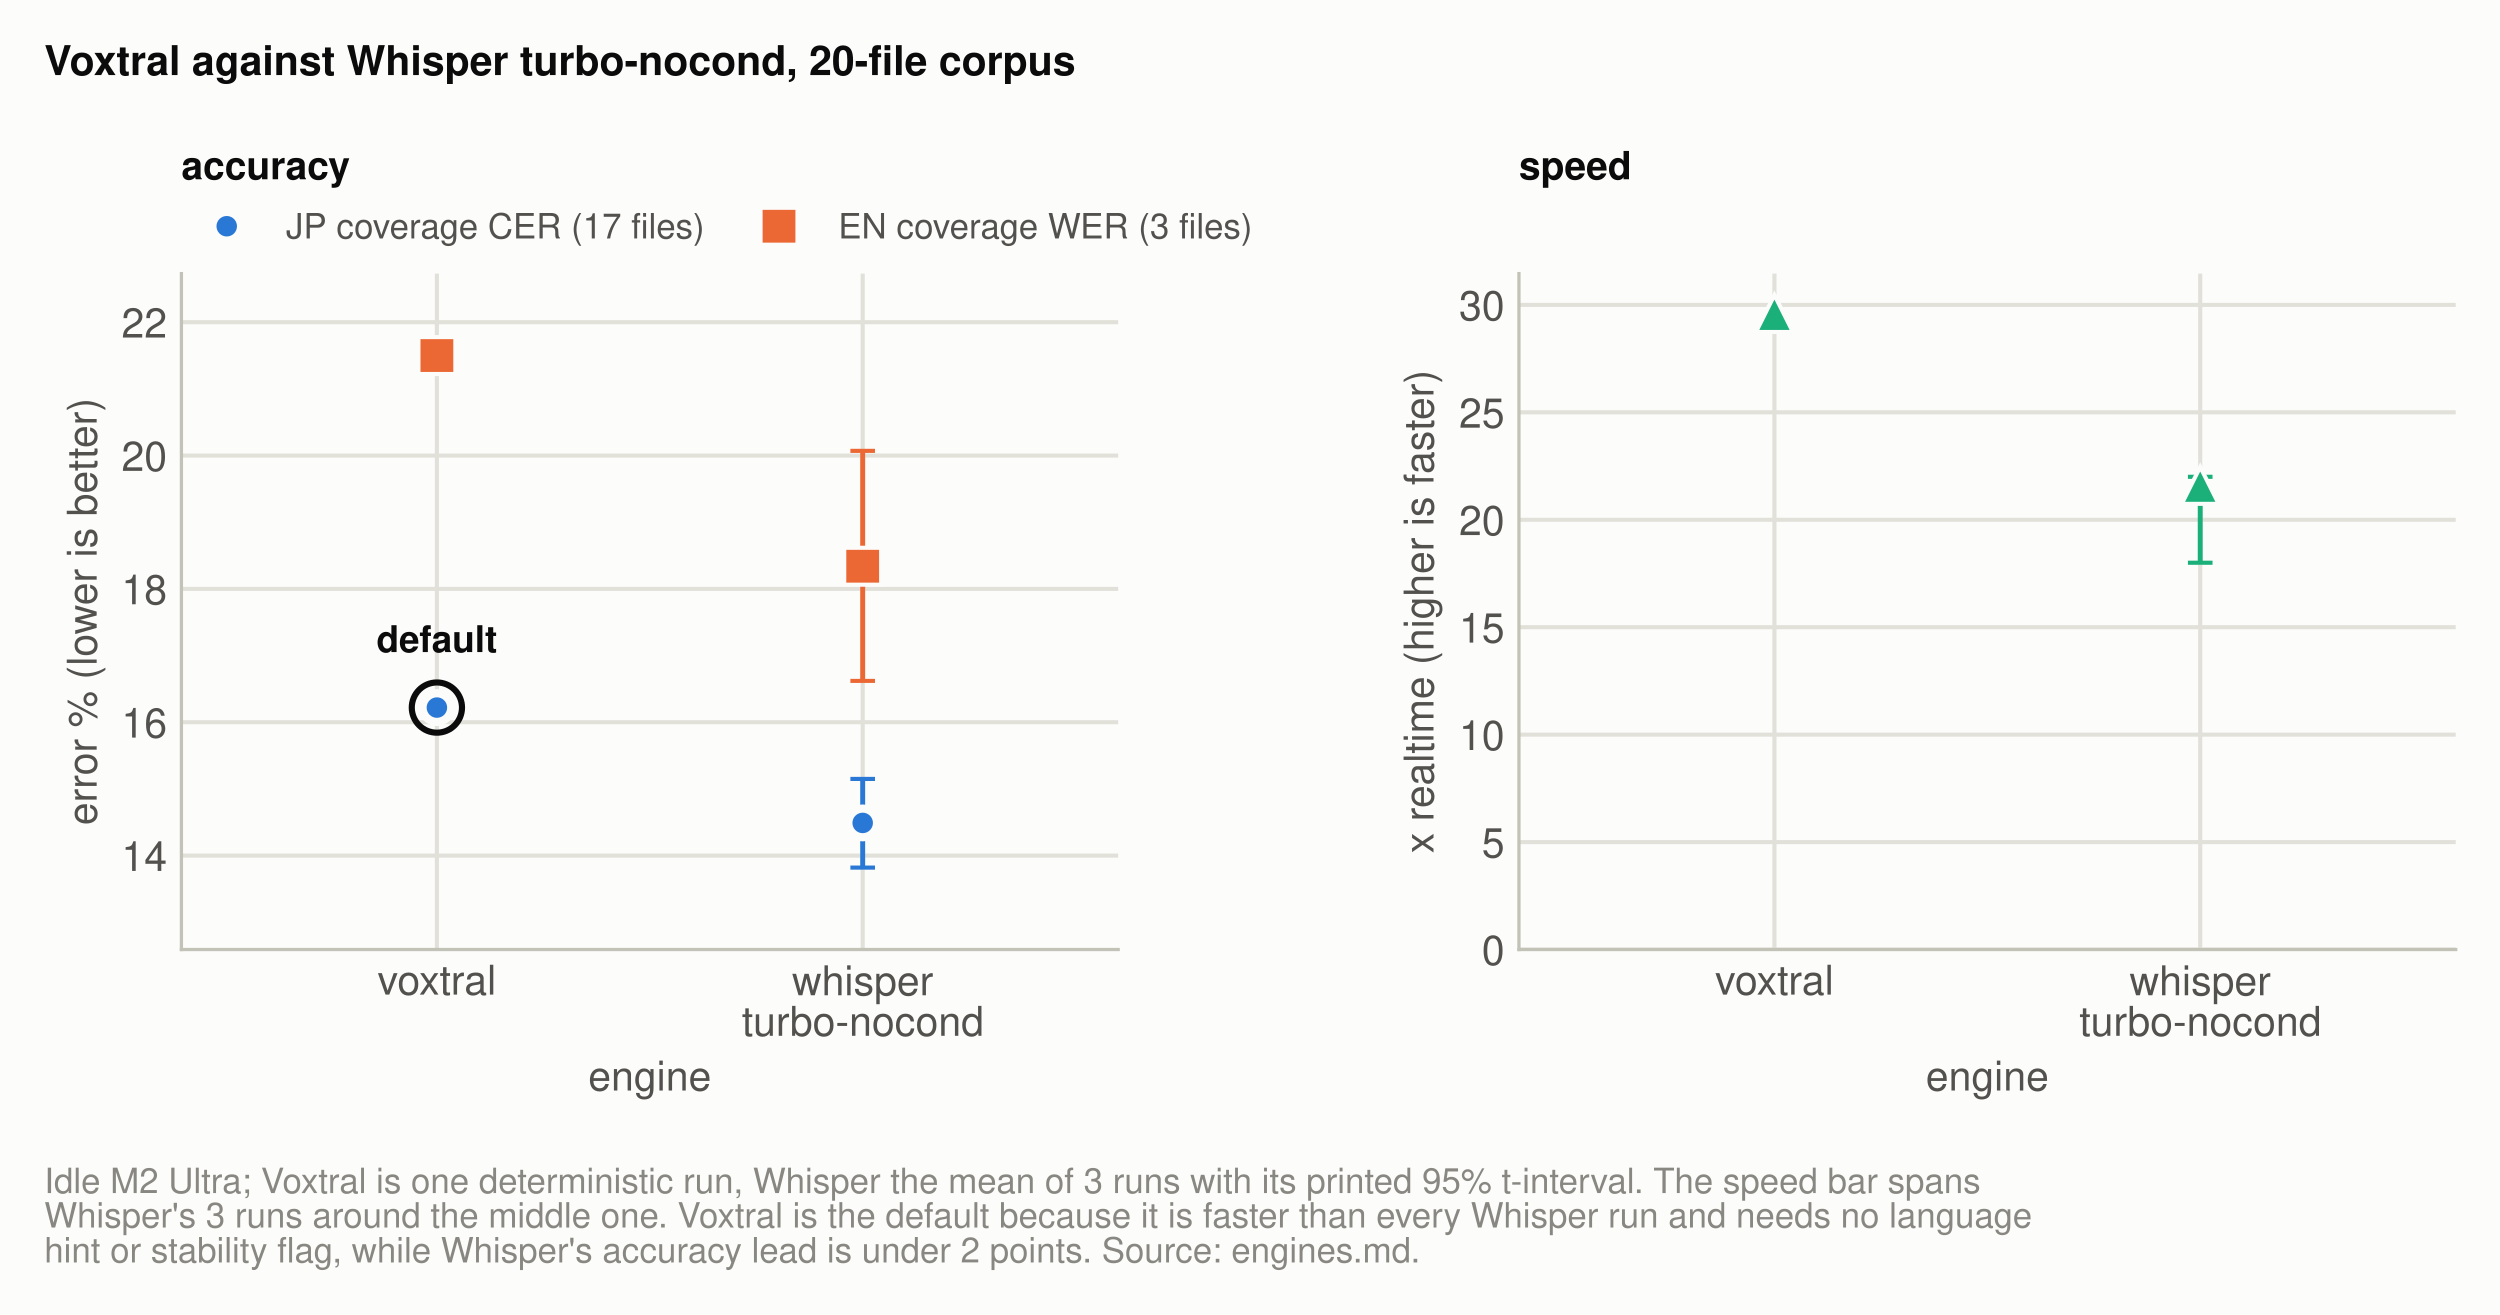
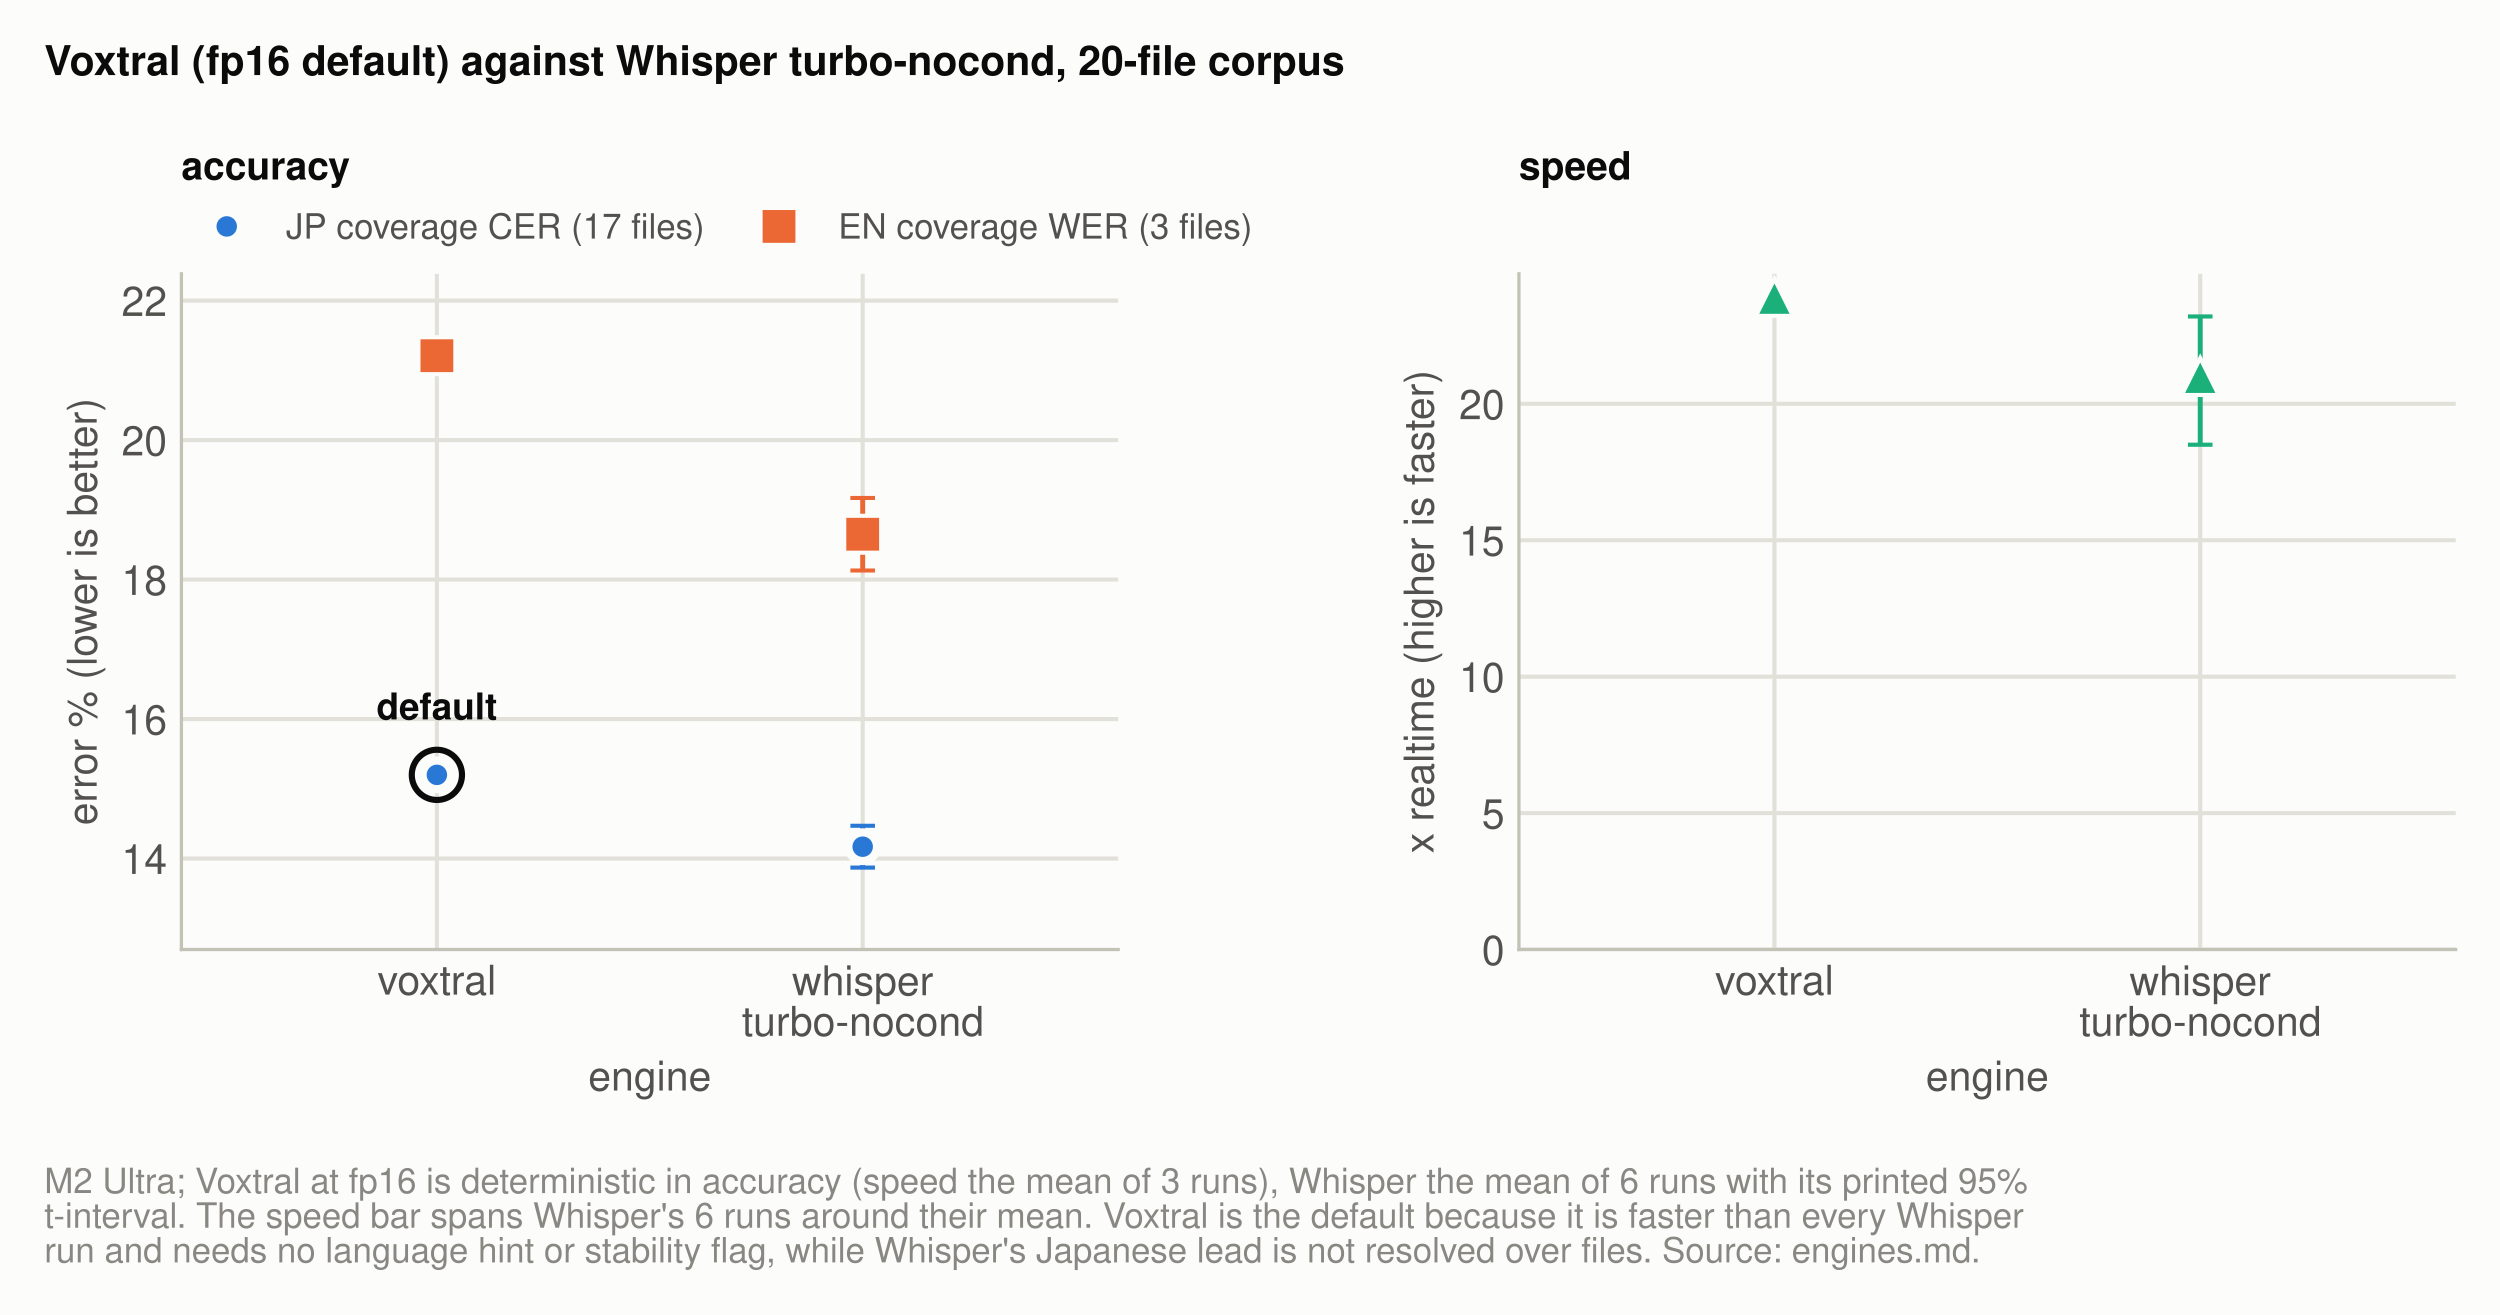
- <svg xmlns="http://www.w3.org/2000/svg" xmlns:xlink="http://www.w3.org/1999/xlink" width="609.552pt" height="320.617pt" viewBox="0 0 609.552 320.617" version="1.1">
+ <svg xmlns="http://www.w3.org/2000/svg" xmlns:xlink="http://www.w3.org/1999/xlink" width="609.552pt" height="320.61pt" viewBox="0 0 609.552 320.61" version="1.1">
  <defs>
    <style type="text/css">*{stroke-linejoin: round; stroke-linecap: butt}</style>
  </defs>
  <g id="figure_1">
    <g id="patch_1">
-       <path d="M 0 320.617  L 609.552 320.617  L 609.552 0  L 0 0  z " style="fill: #fcfcfb" />
+       <path d="M 0 320.61  L 609.552 320.61  L 609.552 0  L 0 0  z " style="fill: #fcfcfb" />
    </g>
    <g id="axes_1">
      <g id="patch_2">
-         <path d="M 44.232 231.513  L 272.632 231.513  L 272.632 66.713  L 44.232 66.713  z " style="fill: #fcfcfb" />
+         <path d="M 44.232 231.513  L 272.632 231.513  L 272.632 66.758  L 44.232 66.758  z " style="fill: #fcfcfb" />
      </g>
      <g id="matplotlib.axis_1">
        <g id="xtick_1">
          <g id="line2d_1">
-             <path d="M 106.523 231.513  L 106.523 66.713  " clip-path="url(#pe7085f32dd)" style="fill: none; stroke: #e1e0d9; stroke-linecap: round" />
+             <path d="M 106.523 231.513  L 106.523 66.758  " clip-path="url(#pa97ed57cf5)" style="fill: none; stroke: #e1e0d9; stroke-linecap: round" />
          </g>
          <g id="line2d_2" />
          <g id="text_1">
            <text style="font-size: 10px; font-family: 'Helvetica', 'Arial', 'DejaVu Sans'; text-anchor: middle; fill: #52514e" x="106.523" y="242.513" transform="rotate(-0 106.523 242.5131)">voxtral</text>
          </g>
        </g>
        <g id="xtick_2">
          <g id="line2d_3">
-             <path d="M 210.341 231.513  L 210.341 66.713  " clip-path="url(#pe7085f32dd)" style="fill: none; stroke: #e1e0d9; stroke-linecap: round" />
+             <path d="M 210.341 231.513  L 210.341 66.758  " clip-path="url(#pa97ed57cf5)" style="fill: none; stroke: #e1e0d9; stroke-linecap: round" />
          </g>
          <g id="line2d_4" />
          <g id="text_2">
            <text style="font-size: 10px; font-family: 'Helvetica', 'Arial', 'DejaVu Sans'; fill: #52514e" transform="translate(193.1133 242.662)">whisper</text>
            <text style="font-size: 10px; font-family: 'Helvetica', 'Arial', 'DejaVu Sans'; fill: #52514e" transform="translate(180.8789 252.5442)">turbo-nocond</text>
          </g>
        </g>
        <g id="text_3">
          <text style="font-size: 10px; font-family: 'Helvetica', 'Arial', 'DejaVu Sans'; text-anchor: middle; fill: #52514e" x="158.432" y="265.892" transform="rotate(-0 158.4322 265.8924)">engine</text>
        </g>
      </g>
      <g id="matplotlib.axis_2">
        <g id="ytick_1">
          <g id="line2d_5">
-             <path d="M 44.232 208.611  L 272.632 208.611  " clip-path="url(#pe7085f32dd)" style="fill: none; stroke: #e1e0d9; stroke-linecap: round" />
+             <path d="M 44.232 209.332  L 272.632 209.332  " clip-path="url(#pa97ed57cf5)" style="fill: none; stroke: #e1e0d9; stroke-linecap: round" />
          </g>
          <g id="line2d_6" />
          <g id="text_4">
-             <text style="font-size: 10px; font-family: 'Helvetica', 'Arial', 'DejaVu Sans'; text-anchor: end; fill: #52514e" x="40.732" y="212.361" transform="rotate(-0 40.732 212.3612)">14</text>
+             <text style="font-size: 10px; font-family: 'Helvetica', 'Arial', 'DejaVu Sans'; text-anchor: end; fill: #52514e" x="40.732" y="213.082" transform="rotate(-0 40.732 213.0822)">14</text>
          </g>
        </g>
        <g id="ytick_2">
          <g id="line2d_7">
-             <path d="M 44.232 176.099  L 272.632 176.099  " clip-path="url(#pe7085f32dd)" style="fill: none; stroke: #e1e0d9; stroke-linecap: round" />
+             <path d="M 44.232 175.323  L 272.632 175.323  " clip-path="url(#pa97ed57cf5)" style="fill: none; stroke: #e1e0d9; stroke-linecap: round" />
          </g>
          <g id="line2d_8" />
          <g id="text_5">
-             <text style="font-size: 10px; font-family: 'Helvetica', 'Arial', 'DejaVu Sans'; text-anchor: end; fill: #52514e" x="40.732" y="179.849" transform="rotate(-0 40.732 179.8485)">16</text>
+             <text style="font-size: 10px; font-family: 'Helvetica', 'Arial', 'DejaVu Sans'; text-anchor: end; fill: #52514e" x="40.732" y="179.073" transform="rotate(-0 40.732 179.0728)">16</text>
          </g>
        </g>
        <g id="ytick_3">
          <g id="line2d_9">
-             <path d="M 44.232 143.586  L 272.632 143.586  " clip-path="url(#pe7085f32dd)" style="fill: none; stroke: #e1e0d9; stroke-linecap: round" />
+             <path d="M 44.232 141.313  L 272.632 141.313  " clip-path="url(#pa97ed57cf5)" style="fill: none; stroke: #e1e0d9; stroke-linecap: round" />
          </g>
          <g id="line2d_10" />
          <g id="text_6">
-             <text style="font-size: 10px; font-family: 'Helvetica', 'Arial', 'DejaVu Sans'; text-anchor: end; fill: #52514e" x="40.732" y="147.336" transform="rotate(-0 40.732 147.3359)">18</text>
+             <text style="font-size: 10px; font-family: 'Helvetica', 'Arial', 'DejaVu Sans'; text-anchor: end; fill: #52514e" x="40.732" y="145.063" transform="rotate(-0 40.732 145.0634)">18</text>
          </g>
        </g>
        <g id="ytick_4">
          <g id="line2d_11">
-             <path d="M 44.232 111.073  L 272.632 111.073  " clip-path="url(#pe7085f32dd)" style="fill: none; stroke: #e1e0d9; stroke-linecap: round" />
+             <path d="M 44.232 107.304  L 272.632 107.304  " clip-path="url(#pa97ed57cf5)" style="fill: none; stroke: #e1e0d9; stroke-linecap: round" />
          </g>
          <g id="line2d_12" />
          <g id="text_7">
-             <text style="font-size: 10px; font-family: 'Helvetica', 'Arial', 'DejaVu Sans'; text-anchor: end; fill: #52514e" x="40.732" y="114.823" transform="rotate(-0 40.732 114.8232)">20</text>
+             <text style="font-size: 10px; font-family: 'Helvetica', 'Arial', 'DejaVu Sans'; text-anchor: end; fill: #52514e" x="40.732" y="111.054" transform="rotate(-0 40.732 111.054)">20</text>
          </g>
        </g>
        <g id="ytick_5">
          <g id="line2d_13">
-             <path d="M 44.232 78.561  L 272.632 78.561  " clip-path="url(#pe7085f32dd)" style="fill: none; stroke: #e1e0d9; stroke-linecap: round" />
+             <path d="M 44.232 73.295  L 272.632 73.295  " clip-path="url(#pa97ed57cf5)" style="fill: none; stroke: #e1e0d9; stroke-linecap: round" />
          </g>
          <g id="line2d_14" />
          <g id="text_8">
-             <text style="font-size: 10px; font-family: 'Helvetica', 'Arial', 'DejaVu Sans'; text-anchor: end; fill: #52514e" x="40.732" y="82.311" transform="rotate(-0 40.732 82.31061)">22</text>
+             <text style="font-size: 10px; font-family: 'Helvetica', 'Arial', 'DejaVu Sans'; text-anchor: end; fill: #52514e" x="40.732" y="77.045" transform="rotate(-0 40.732 77.0446)">22</text>
          </g>
        </g>
        <g id="text_9">
-           <text style="font-size: 10px; font-family: 'Helvetica', 'Arial', 'DejaVu Sans'; text-anchor: middle; fill: #52514e" x="23.57" y="149.113" transform="rotate(-90 23.5695 149.113)">error % (lower is better)</text>
+           <text style="font-size: 10px; font-family: 'Helvetica', 'Arial', 'DejaVu Sans'; text-anchor: middle; fill: #52514e" x="23.57" y="149.136" transform="rotate(-90 23.5695 149.1355)">error % (lower is better)</text>
        </g>
      </g>
      <g id="LineCollection_1">
-         <path d="M 210.341 211.537  L 210.341 189.916  " clip-path="url(#pe7085f32dd)" style="fill: none; stroke: #2a78d6; stroke-width: 1.2" />
+         <path d="M 210.341 211.543  L 210.341 201.34  " clip-path="url(#pa97ed57cf5)" style="fill: none; stroke: #2a78d6; stroke-width: 1.2" />
      </g>
      <g id="line2d_15">
        <defs>
          <path id="mce53c60047" d="M 3 0  L -3 -0  " style="stroke: #2a78d6" />
        </defs>
-         <g clip-path="url(#pe7085f32dd)">
-           <use xlink:href="#mce53c60047" x="210.341" y="211.537" style="fill: #1f77b4; stroke: #2a78d6" />
+         <g clip-path="url(#pa97ed57cf5)">
+           <use xlink:href="#mce53c60047" x="210.341" y="211.543" style="fill: #1f77b4; stroke: #2a78d6" />
        </g>
      </g>
      <g id="line2d_16">
-         <g clip-path="url(#pe7085f32dd)">
-           <use xlink:href="#mce53c60047" x="210.341" y="189.916" style="fill: #1f77b4; stroke: #2a78d6" />
+         <g clip-path="url(#pa97ed57cf5)">
+           <use xlink:href="#mce53c60047" x="210.341" y="201.34" style="fill: #1f77b4; stroke: #2a78d6" />
        </g>
      </g>
      <g id="LineCollection_2">
-         <path d="M 210.341 166.02  L 210.341 109.935  " clip-path="url(#pe7085f32dd)" style="fill: none; stroke: #eb6834; stroke-width: 1.2" />
+         <path d="M 210.341 139.103  L 210.341 121.418  " clip-path="url(#pa97ed57cf5)" style="fill: none; stroke: #eb6834; stroke-width: 1.2" />
      </g>
      <g id="line2d_17">
        <defs>
          <path id="m1107c26d89" d="M 3 0  L -3 -0  " style="stroke: #eb6834" />
        </defs>
-         <g clip-path="url(#pe7085f32dd)">
-           <use xlink:href="#m1107c26d89" x="210.341" y="166.02" style="fill: #1f77b4; stroke: #eb6834" />
+         <g clip-path="url(#pa97ed57cf5)">
+           <use xlink:href="#m1107c26d89" x="210.341" y="139.103" style="fill: #1f77b4; stroke: #eb6834" />
        </g>
      </g>
      <g id="line2d_18">
-         <g clip-path="url(#pe7085f32dd)">
-           <use xlink:href="#m1107c26d89" x="210.341" y="109.935" style="fill: #1f77b4; stroke: #eb6834" />
+         <g clip-path="url(#pa97ed57cf5)">
+           <use xlink:href="#m1107c26d89" x="210.341" y="121.418" style="fill: #1f77b4; stroke: #eb6834" />
        </g>
      </g>
      <g id="patch_3">
-         <path d="M 44.232 231.513  L 44.232 66.713  " style="fill: none; stroke: #c3c2b7; stroke-width: 0.8; stroke-linejoin: miter; stroke-linecap: square" />
+         <path d="M 44.232 231.513  L 44.232 66.758  " style="fill: none; stroke: #c3c2b7; stroke-width: 0.8; stroke-linejoin: miter; stroke-linecap: square" />
      </g>
      <g id="patch_4">
        <path d="M 44.232 231.513  L 272.632 231.513  " style="fill: none; stroke: #c3c2b7; stroke-width: 0.8; stroke-linejoin: miter; stroke-linecap: square" />
      </g>
      <g id="line2d_19">
        <defs>
          <path id="me25996a3b5" d="M 0 3.5  C 0.928 3.5 1.819 3.131 2.475 2.475  C 3.131 1.819 3.5 0.928 3.5 0  C 3.5 -0.928 3.131 -1.819 2.475 -2.475  C 1.819 -3.131 0.928 -3.5 0 -3.5  C -0.928 -3.5 -1.819 -3.131 -2.475 -2.475  C -3.131 -1.819 -3.5 -0.928 -3.5 0  C -3.5 0.928 -3.131 1.819 -2.475 2.475  C -1.819 3.131 -0.928 3.5 0 3.5  z " style="stroke: #fcfcfb; stroke-width: 2" />
        </defs>
-         <g clip-path="url(#pe7085f32dd)">
-           <use xlink:href="#me25996a3b5" x="106.523" y="172.522" style="fill: #2a78d6; stroke: #fcfcfb; stroke-width: 2" />
-           <use xlink:href="#me25996a3b5" x="210.341" y="200.646" style="fill: #2a78d6; stroke: #fcfcfb; stroke-width: 2" />
+         <g clip-path="url(#pa97ed57cf5)">
+           <use xlink:href="#me25996a3b5" x="106.523" y="188.927" style="fill: #2a78d6; stroke: #fcfcfb; stroke-width: 2" />
+           <use xlink:href="#me25996a3b5" x="210.341" y="206.441" style="fill: #2a78d6; stroke: #fcfcfb; stroke-width: 2" />
        </g>
      </g>
      <g id="line2d_20">
        <defs>
          <path id="m1132983ee9" d="M -4.5 4.5  L 4.5 4.5  L 4.5 -4.5  L -4.5 -4.5  z " style="stroke: #fcfcfb; stroke-linejoin: miter" />
        </defs>
-         <g clip-path="url(#pe7085f32dd)">
-           <use xlink:href="#m1132983ee9" x="106.523" y="86.689" style="fill: #eb6834; stroke: #fcfcfb; stroke-linejoin: miter" />
-           <use xlink:href="#m1132983ee9" x="210.341" y="138.059" style="fill: #eb6834; stroke: #fcfcfb; stroke-linejoin: miter" />
+         <g clip-path="url(#pa97ed57cf5)">
+           <use xlink:href="#m1132983ee9" x="106.523" y="86.728" style="fill: #eb6834; stroke: #fcfcfb; stroke-linejoin: miter" />
+           <use xlink:href="#m1132983ee9" x="210.341" y="130.26" style="fill: #eb6834; stroke: #fcfcfb; stroke-linejoin: miter" />
        </g>
      </g>
      <g id="text_10">
-         <text style="font-weight: 700; font-size: 9px; font-family: 'Helvetica', 'Arial', 'DejaVu Sans'; text-anchor: middle; fill: #0b0b0b" x="106.523" y="158.993" transform="rotate(-0 106.523 158.9928)">default</text>
+         <text style="font-weight: 700; font-size: 9px; font-family: 'Helvetica', 'Arial', 'DejaVu Sans'; text-anchor: middle; fill: #0b0b0b" x="106.523" y="175.397" transform="rotate(-0 106.523 175.3972)">default</text>
      </g>
      <g id="text_11">
-         <text style="font-weight: 700; font-size: 9.5px; font-family: 'Helvetica', 'Arial', 'DejaVu Sans'; text-anchor: start; fill: #0b0b0b" x="44.232" y="43.713" transform="rotate(-0 44.232 43.713)">accuracy</text>
+         <text style="font-weight: 700; font-size: 9.5px; font-family: 'Helvetica', 'Arial', 'DejaVu Sans'; text-anchor: start; fill: #0b0b0b" x="44.232" y="43.758" transform="rotate(-0 44.232 43.758)">accuracy</text>
      </g>
      <g id="PathCollection_1">
-         <path d="M 106.523 178.646  C 108.147 178.646 109.705 178.001 110.853 176.852  C 112.002 175.704 112.647 174.146 112.647 172.522  C 112.647 170.898 112.002 169.34 110.853 168.192  C 109.705 167.044 108.147 166.398 106.523 166.398  C 104.899 166.398 103.341 167.044 102.193 168.192  C 101.045 169.34 100.399 170.898 100.399 172.522  C 100.399 174.146 101.045 175.704 102.193 176.852  C 103.341 178.001 104.899 178.646 106.523 178.646  L 106.523 178.646  z " clip-path="url(#pe7085f32dd)" style="fill: none; stroke: #0b0b0b; stroke-width: 1.5" />
+         <path d="M 106.523 195.05  C 108.147 195.05 109.705 194.405 110.853 193.257  C 112.002 192.108 112.647 190.551 112.647 188.927  C 112.647 187.302 112.002 185.745 110.853 184.596  C 109.705 183.448 108.147 182.803 106.523 182.803  C 104.899 182.803 103.341 183.448 102.193 184.596  C 101.045 185.745 100.399 187.302 100.399 188.927  C 100.399 190.551 101.045 192.108 102.193 193.257  C 103.341 194.405 104.899 195.05 106.523 195.05  L 106.523 195.05  z " clip-path="url(#pa97ed57cf5)" style="fill: none; stroke: #0b0b0b; stroke-width: 1.5" />
      </g>
      <g id="legend_1">
        <g id="line2d_21">
          <g>
-             <use xlink:href="#me25996a3b5" x="55.282" y="55.161" style="fill: #2a78d6; stroke: #fcfcfb; stroke-width: 2" />
+             <use xlink:href="#me25996a3b5" x="55.282" y="55.207" style="fill: #2a78d6; stroke: #fcfcfb; stroke-width: 2" />
          </g>
        </g>
        <g id="text_12">
-           <text style="font-size: 8.5px; font-family: 'Helvetica', 'Arial', 'DejaVu Sans'; text-anchor: start; fill: #52514e" x="69.732" y="58.136" transform="rotate(-0 69.732 58.13637)">JP coverage CER (17 files)</text>
+           <text style="font-size: 8.5px; font-family: 'Helvetica', 'Arial', 'DejaVu Sans'; text-anchor: start; fill: #52514e" x="69.732" y="58.182" transform="rotate(-0 69.732 58.18227)">JP coverage CER (17 files)</text>
        </g>
        <g id="line2d_22">
          <g>
-             <use xlink:href="#m1132983ee9" x="189.939" y="55.161" style="fill: #eb6834; stroke: #fcfcfb; stroke-linejoin: miter" />
+             <use xlink:href="#m1132983ee9" x="189.939" y="55.207" style="fill: #eb6834; stroke: #fcfcfb; stroke-linejoin: miter" />
          </g>
        </g>
        <g id="text_13">
-           <text style="font-size: 8.5px; font-family: 'Helvetica', 'Arial', 'DejaVu Sans'; text-anchor: start; fill: #52514e" x="204.389" y="58.136" transform="rotate(-0 204.3893 58.13637)">EN coverage WER (3 files)</text>
+           <text style="font-size: 8.5px; font-family: 'Helvetica', 'Arial', 'DejaVu Sans'; text-anchor: start; fill: #52514e" x="204.389" y="58.182" transform="rotate(-0 204.3893 58.18227)">EN coverage WER (3 files)</text>
        </g>
      </g>
    </g>
    <g id="axes_2">
      <g id="patch_5">
-         <path d="M 370.352 231.513  L 598.752 231.513  L 598.752 66.713  L 370.352 66.713  z " style="fill: #fcfcfb" />
+         <path d="M 370.352 231.513  L 598.752 231.513  L 598.752 66.758  L 370.352 66.758  z " style="fill: #fcfcfb" />
      </g>
      <g id="matplotlib.axis_3">
        <g id="xtick_3">
          <g id="line2d_23">
-             <path d="M 432.643 231.513  L 432.643 66.713  " clip-path="url(#pc7186eb80f)" style="fill: none; stroke: #e1e0d9; stroke-linecap: round" />
+             <path d="M 432.643 231.513  L 432.643 66.758  " clip-path="url(#pe0d9ea0f1e)" style="fill: none; stroke: #e1e0d9; stroke-linecap: round" />
          </g>
          <g id="line2d_24" />
          <g id="text_14">
            <text style="font-size: 10px; font-family: 'Helvetica', 'Arial', 'DejaVu Sans'; text-anchor: middle; fill: #52514e" x="432.643" y="242.513" transform="rotate(-0 432.6426 242.5131)">voxtral</text>
          </g>
        </g>
        <g id="xtick_4">
          <g id="line2d_25">
-             <path d="M 536.461 231.513  L 536.461 66.713  " clip-path="url(#pc7186eb80f)" style="fill: none; stroke: #e1e0d9; stroke-linecap: round" />
+             <path d="M 536.461 231.513  L 536.461 66.758  " clip-path="url(#pe0d9ea0f1e)" style="fill: none; stroke: #e1e0d9; stroke-linecap: round" />
          </g>
          <g id="line2d_26" />
          <g id="text_15">
            <text style="font-size: 10px; font-family: 'Helvetica', 'Arial', 'DejaVu Sans'; fill: #52514e" transform="translate(519.2329 242.662)">whisper</text>
            <text style="font-size: 10px; font-family: 'Helvetica', 'Arial', 'DejaVu Sans'; fill: #52514e" transform="translate(506.9985 252.5442)">turbo-nocond</text>
          </g>
        </g>
        <g id="text_16">
          <text style="font-size: 10px; font-family: 'Helvetica', 'Arial', 'DejaVu Sans'; text-anchor: middle; fill: #52514e" x="484.552" y="265.892" transform="rotate(-0 484.5518 265.8924)">engine</text>
        </g>
      </g>
      <g id="matplotlib.axis_4">
        <g id="ytick_6">
          <g id="line2d_27">
-             <path d="M 370.352 231.513  L 598.752 231.513  " clip-path="url(#pc7186eb80f)" style="fill: none; stroke: #e1e0d9; stroke-linecap: round" />
+             <path d="M 370.352 231.513  L 598.752 231.513  " clip-path="url(#pe0d9ea0f1e)" style="fill: none; stroke: #e1e0d9; stroke-linecap: round" />
          </g>
          <g id="line2d_28" />
          <g id="text_17">
            <text style="font-size: 10px; font-family: 'Helvetica', 'Arial', 'DejaVu Sans'; text-anchor: end; fill: #52514e" x="366.852" y="235.263" transform="rotate(-0 366.8516 235.2631)">0</text>
          </g>
        </g>
        <g id="ytick_7">
          <g id="line2d_29">
-             <path d="M 370.352 205.318  L 598.752 205.318  " clip-path="url(#pc7186eb80f)" style="fill: none; stroke: #e1e0d9; stroke-linecap: round" />
+             <path d="M 370.352 198.248  L 598.752 198.248  " clip-path="url(#pe0d9ea0f1e)" style="fill: none; stroke: #e1e0d9; stroke-linecap: round" />
          </g>
          <g id="line2d_30" />
          <g id="text_18">
-             <text style="font-size: 10px; font-family: 'Helvetica', 'Arial', 'DejaVu Sans'; text-anchor: end; fill: #52514e" x="366.852" y="209.068" transform="rotate(-0 366.8516 209.0677)">5</text>
+             <text style="font-size: 10px; font-family: 'Helvetica', 'Arial', 'DejaVu Sans'; text-anchor: end; fill: #52514e" x="366.852" y="201.998" transform="rotate(-0 366.8516 201.998)">5</text>
          </g>
        </g>
        <g id="ytick_8">
          <g id="line2d_31">
-             <path d="M 370.352 179.122  L 598.752 179.122  " clip-path="url(#pc7186eb80f)" style="fill: none; stroke: #e1e0d9; stroke-linecap: round" />
+             <path d="M 370.352 164.983  L 598.752 164.983  " clip-path="url(#pe0d9ea0f1e)" style="fill: none; stroke: #e1e0d9; stroke-linecap: round" />
          </g>
          <g id="line2d_32" />
          <g id="text_19">
-             <text style="font-size: 10px; font-family: 'Helvetica', 'Arial', 'DejaVu Sans'; text-anchor: end; fill: #52514e" x="366.852" y="182.872" transform="rotate(-0 366.8516 182.8724)">10</text>
+             <text style="font-size: 10px; font-family: 'Helvetica', 'Arial', 'DejaVu Sans'; text-anchor: end; fill: #52514e" x="366.852" y="168.733" transform="rotate(-0 366.8516 168.733)">10</text>
          </g>
        </g>
        <g id="ytick_9">
          <g id="line2d_33">
-             <path d="M 370.352 152.927  L 598.752 152.927  " clip-path="url(#pc7186eb80f)" style="fill: none; stroke: #e1e0d9; stroke-linecap: round" />
+             <path d="M 370.352 131.718  L 598.752 131.718  " clip-path="url(#pe0d9ea0f1e)" style="fill: none; stroke: #e1e0d9; stroke-linecap: round" />
          </g>
          <g id="line2d_34" />
          <g id="text_20">
-             <text style="font-size: 10px; font-family: 'Helvetica', 'Arial', 'DejaVu Sans'; text-anchor: end; fill: #52514e" x="366.852" y="156.677" transform="rotate(-0 366.8516 156.6771)">15</text>
+             <text style="font-size: 10px; font-family: 'Helvetica', 'Arial', 'DejaVu Sans'; text-anchor: end; fill: #52514e" x="366.852" y="135.468" transform="rotate(-0 366.8516 135.468)">15</text>
          </g>
        </g>
        <g id="ytick_10">
          <g id="line2d_35">
-             <path d="M 370.352 126.732  L 598.752 126.732  " clip-path="url(#pc7186eb80f)" style="fill: none; stroke: #e1e0d9; stroke-linecap: round" />
+             <path d="M 370.352 98.453  L 598.752 98.453  " clip-path="url(#pe0d9ea0f1e)" style="fill: none; stroke: #e1e0d9; stroke-linecap: round" />
          </g>
          <g id="line2d_36" />
          <g id="text_21">
-             <text style="font-size: 10px; font-family: 'Helvetica', 'Arial', 'DejaVu Sans'; text-anchor: end; fill: #52514e" x="366.852" y="130.482" transform="rotate(-0 366.8516 130.4817)">20</text>
-           </g>
-         </g>
-         <g id="ytick_11">
-           <g id="line2d_37">
-             <path d="M 370.352 100.536  L 598.752 100.536  " clip-path="url(#pc7186eb80f)" style="fill: none; stroke: #e1e0d9; stroke-linecap: round" />
-           </g>
-           <g id="line2d_38" />
-           <g id="text_22">
-             <text style="font-size: 10px; font-family: 'Helvetica', 'Arial', 'DejaVu Sans'; text-anchor: end; fill: #52514e" x="366.852" y="104.286" transform="rotate(-0 366.8516 104.2864)">25</text>
-           </g>
-         </g>
-         <g id="ytick_12">
-           <g id="line2d_39">
-             <path d="M 370.352 74.341  L 598.752 74.341  " clip-path="url(#pc7186eb80f)" style="fill: none; stroke: #e1e0d9; stroke-linecap: round" />
-           </g>
-           <g id="line2d_40" />
-           <g id="text_23">
-             <text style="font-size: 10px; font-family: 'Helvetica', 'Arial', 'DejaVu Sans'; text-anchor: end; fill: #52514e" x="366.852" y="78.091" transform="rotate(-0 366.8516 78.09108)">30</text>
-           </g>
-         </g>
-         <g id="text_24">
-           <text style="font-size: 10px; font-family: 'Helvetica', 'Arial', 'DejaVu Sans'; text-anchor: middle; fill: #52514e" x="349.517" y="149.113" transform="rotate(-90 349.5172 149.113)">x realtime (higher is faster)</text>
+             <text style="font-size: 10px; font-family: 'Helvetica', 'Arial', 'DejaVu Sans'; text-anchor: end; fill: #52514e" x="366.852" y="102.203" transform="rotate(-0 366.8516 102.2029)">20</text>
+           </g>
+         </g>
+         <g id="text_22">
+           <text style="font-size: 10px; font-family: 'Helvetica', 'Arial', 'DejaVu Sans'; text-anchor: middle; fill: #52514e" x="349.517" y="149.136" transform="rotate(-90 349.5172 149.1355)">x realtime (higher is faster)</text>
        </g>
      </g>
      <g id="LineCollection_3">
-         <path d="M 536.461 137.21  L 536.461 116.254  " clip-path="url(#pc7186eb80f)" style="fill: none; stroke: #1baf7a; stroke-width: 1.2" />
-       </g>
-       <g id="line2d_41">
+         <path d="M 536.461 108.432  L 536.461 77.163  " clip-path="url(#pe0d9ea0f1e)" style="fill: none; stroke: #1baf7a; stroke-width: 1.2" />
+       </g>
+       <g id="line2d_37">
        <defs>
          <path id="m8c97f574ae" d="M 3 0  L -3 -0  " style="stroke: #1baf7a" />
        </defs>
-         <g clip-path="url(#pc7186eb80f)">
-           <use xlink:href="#m8c97f574ae" x="536.461" y="137.21" style="fill: #1f77b4; stroke: #1baf7a" />
-         </g>
-       </g>
-       <g id="line2d_42">
-         <g clip-path="url(#pc7186eb80f)">
-           <use xlink:href="#m8c97f574ae" x="536.461" y="116.254" style="fill: #1f77b4; stroke: #1baf7a" />
+         <g clip-path="url(#pe0d9ea0f1e)">
+           <use xlink:href="#m8c97f574ae" x="536.461" y="108.432" style="fill: #1f77b4; stroke: #1baf7a" />
+         </g>
+       </g>
+       <g id="line2d_38">
+         <g clip-path="url(#pe0d9ea0f1e)">
+           <use xlink:href="#m8c97f574ae" x="536.461" y="77.163" style="fill: #1f77b4; stroke: #1baf7a" />
        </g>
      </g>
      <g id="patch_6">
-         <path d="M 370.352 231.513  L 370.352 66.713  " style="fill: none; stroke: #c3c2b7; stroke-width: 0.8; stroke-linejoin: miter; stroke-linecap: square" />
+         <path d="M 370.352 231.513  L 370.352 66.758  " style="fill: none; stroke: #c3c2b7; stroke-width: 0.8; stroke-linejoin: miter; stroke-linecap: square" />
      </g>
      <g id="patch_7">
        <path d="M 370.352 231.513  L 598.752 231.513  " style="fill: none; stroke: #c3c2b7; stroke-width: 0.8; stroke-linejoin: miter; stroke-linecap: square" />
      </g>
-       <g id="line2d_43">
+       <g id="line2d_39">
        <defs>
          <path id="m2f4d4d476e" d="M 0 -4.5  L -4.5 4.5  L 4.5 4.5  z " style="stroke: #fcfcfb; stroke-linejoin: miter" />
        </defs>
-         <g clip-path="url(#pc7186eb80f)">
-           <use xlink:href="#m2f4d4d476e" x="432.643" y="76.437" style="fill: #1baf7a; stroke: #fcfcfb; stroke-linejoin: miter" />
-           <use xlink:href="#m2f4d4d476e" x="536.461" y="118.349" style="fill: #1baf7a; stroke: #fcfcfb; stroke-linejoin: miter" />
-         </g>
-       </g>
-       <g id="text_25">
-         <text style="font-weight: 700; font-size: 9.5px; font-family: 'Helvetica', 'Arial', 'DejaVu Sans'; text-anchor: start; fill: #0b0b0b" x="370.352" y="43.713" transform="rotate(-0 370.3516 43.713)">speed</text>
-       </g>
-     </g>
-     <g id="text_26">
-       <text style="font-weight: 700; font-size: 10px; font-family: 'Helvetica', 'Arial', 'DejaVu Sans'; text-anchor: start; fill: #0b0b0b" x="10.8" y="18.3" transform="rotate(-0 10.8 18.3)">Voxtral against Whisper turbo-nocond, 20-file corpus</text>
-     </g>
-     <g id="text_27">
-       <text style="font-size: 8.5px; font-family: 'Helvetica', 'Arial', 'DejaVu Sans'; fill: #898781" transform="translate(10.8 290.9016)">Idle M2 Ultra; Voxtral is one deterministic run, Whisper the mean of 3 runs with its printed 95% t-interval. The speed bar spans</text>
-       <text style="font-size: 8.5px; font-family: 'Helvetica', 'Arial', 'DejaVu Sans'; fill: #898781" transform="translate(10.8 299.3015)">Whisper's 3 runs around the middle one. Voxtral is the default because it is faster than every Whisper run and needs no language</text>
-       <text style="font-size: 8.5px; font-family: 'Helvetica', 'Arial', 'DejaVu Sans'; fill: #898781" transform="translate(10.8 307.8103)">hint or stability flag, while Whisper's accuracy lead is under 2 points. Source: engines.md.</text>
+         <g clip-path="url(#pe0d9ea0f1e)">
+           <use xlink:href="#m2f4d4d476e" x="432.643" y="72.506" style="fill: #1baf7a; stroke: #fcfcfb; stroke-linejoin: miter" />
+           <use xlink:href="#m2f4d4d476e" x="536.461" y="91.8" style="fill: #1baf7a; stroke: #fcfcfb; stroke-linejoin: miter" />
+         </g>
+       </g>
+       <g id="text_23">
+         <text style="font-weight: 700; font-size: 9.5px; font-family: 'Helvetica', 'Arial', 'DejaVu Sans'; text-anchor: start; fill: #0b0b0b" x="370.352" y="43.758" transform="rotate(-0 370.3516 43.758)">speed</text>
+       </g>
+     </g>
+     <g id="text_24">
+       <text style="font-weight: 700; font-size: 10px; font-family: 'Helvetica', 'Arial', 'DejaVu Sans'; text-anchor: start; fill: #0b0b0b" x="10.8" y="18.3" transform="rotate(-0 10.8 18.3)">Voxtral (fp16 default) against Whisper turbo-nocond, 20-file corpus</text>
+     </g>
+     <g id="text_25">
+       <text style="font-size: 8.5px; font-family: 'Helvetica', 'Arial', 'DejaVu Sans'; fill: #898781" transform="translate(10.8 290.9016)">M2 Ultra; Voxtral at fp16 is deterministic in accuracy (speed the mean of 3 runs), Whisper the mean of 6 runs with its printed 95%</text>
+       <text style="font-size: 8.5px; font-family: 'Helvetica', 'Arial', 'DejaVu Sans'; fill: #898781" transform="translate(10.8 299.3519)">t-interval. The speed bar spans Whisper's 6 runs around their mean. Voxtral is the default because it is faster than every Whisper</text>
+       <text style="font-size: 8.5px; font-family: 'Helvetica', 'Arial', 'DejaVu Sans'; fill: #898781" transform="translate(10.8 307.8023)">run and needs no language hint or stability flag, while Whisper's Japanese lead is not resolved over files. Source: engines.md.</text>
    </g>
  </g>
  <defs>
-     <clipPath id="pe7085f32dd">
-       <rect x="44.232" y="66.713" width="228.4" height="164.8" />
+     <clipPath id="pa97ed57cf5">
+       <rect x="44.232" y="66.758" width="228.4" height="164.755" />
    </clipPath>
-     <clipPath id="pc7186eb80f">
-       <rect x="370.352" y="66.713" width="228.4" height="164.8" />
+     <clipPath id="pe0d9ea0f1e">
+       <rect x="370.352" y="66.758" width="228.4" height="164.755" />
    </clipPath>
  </defs>
</svg>
